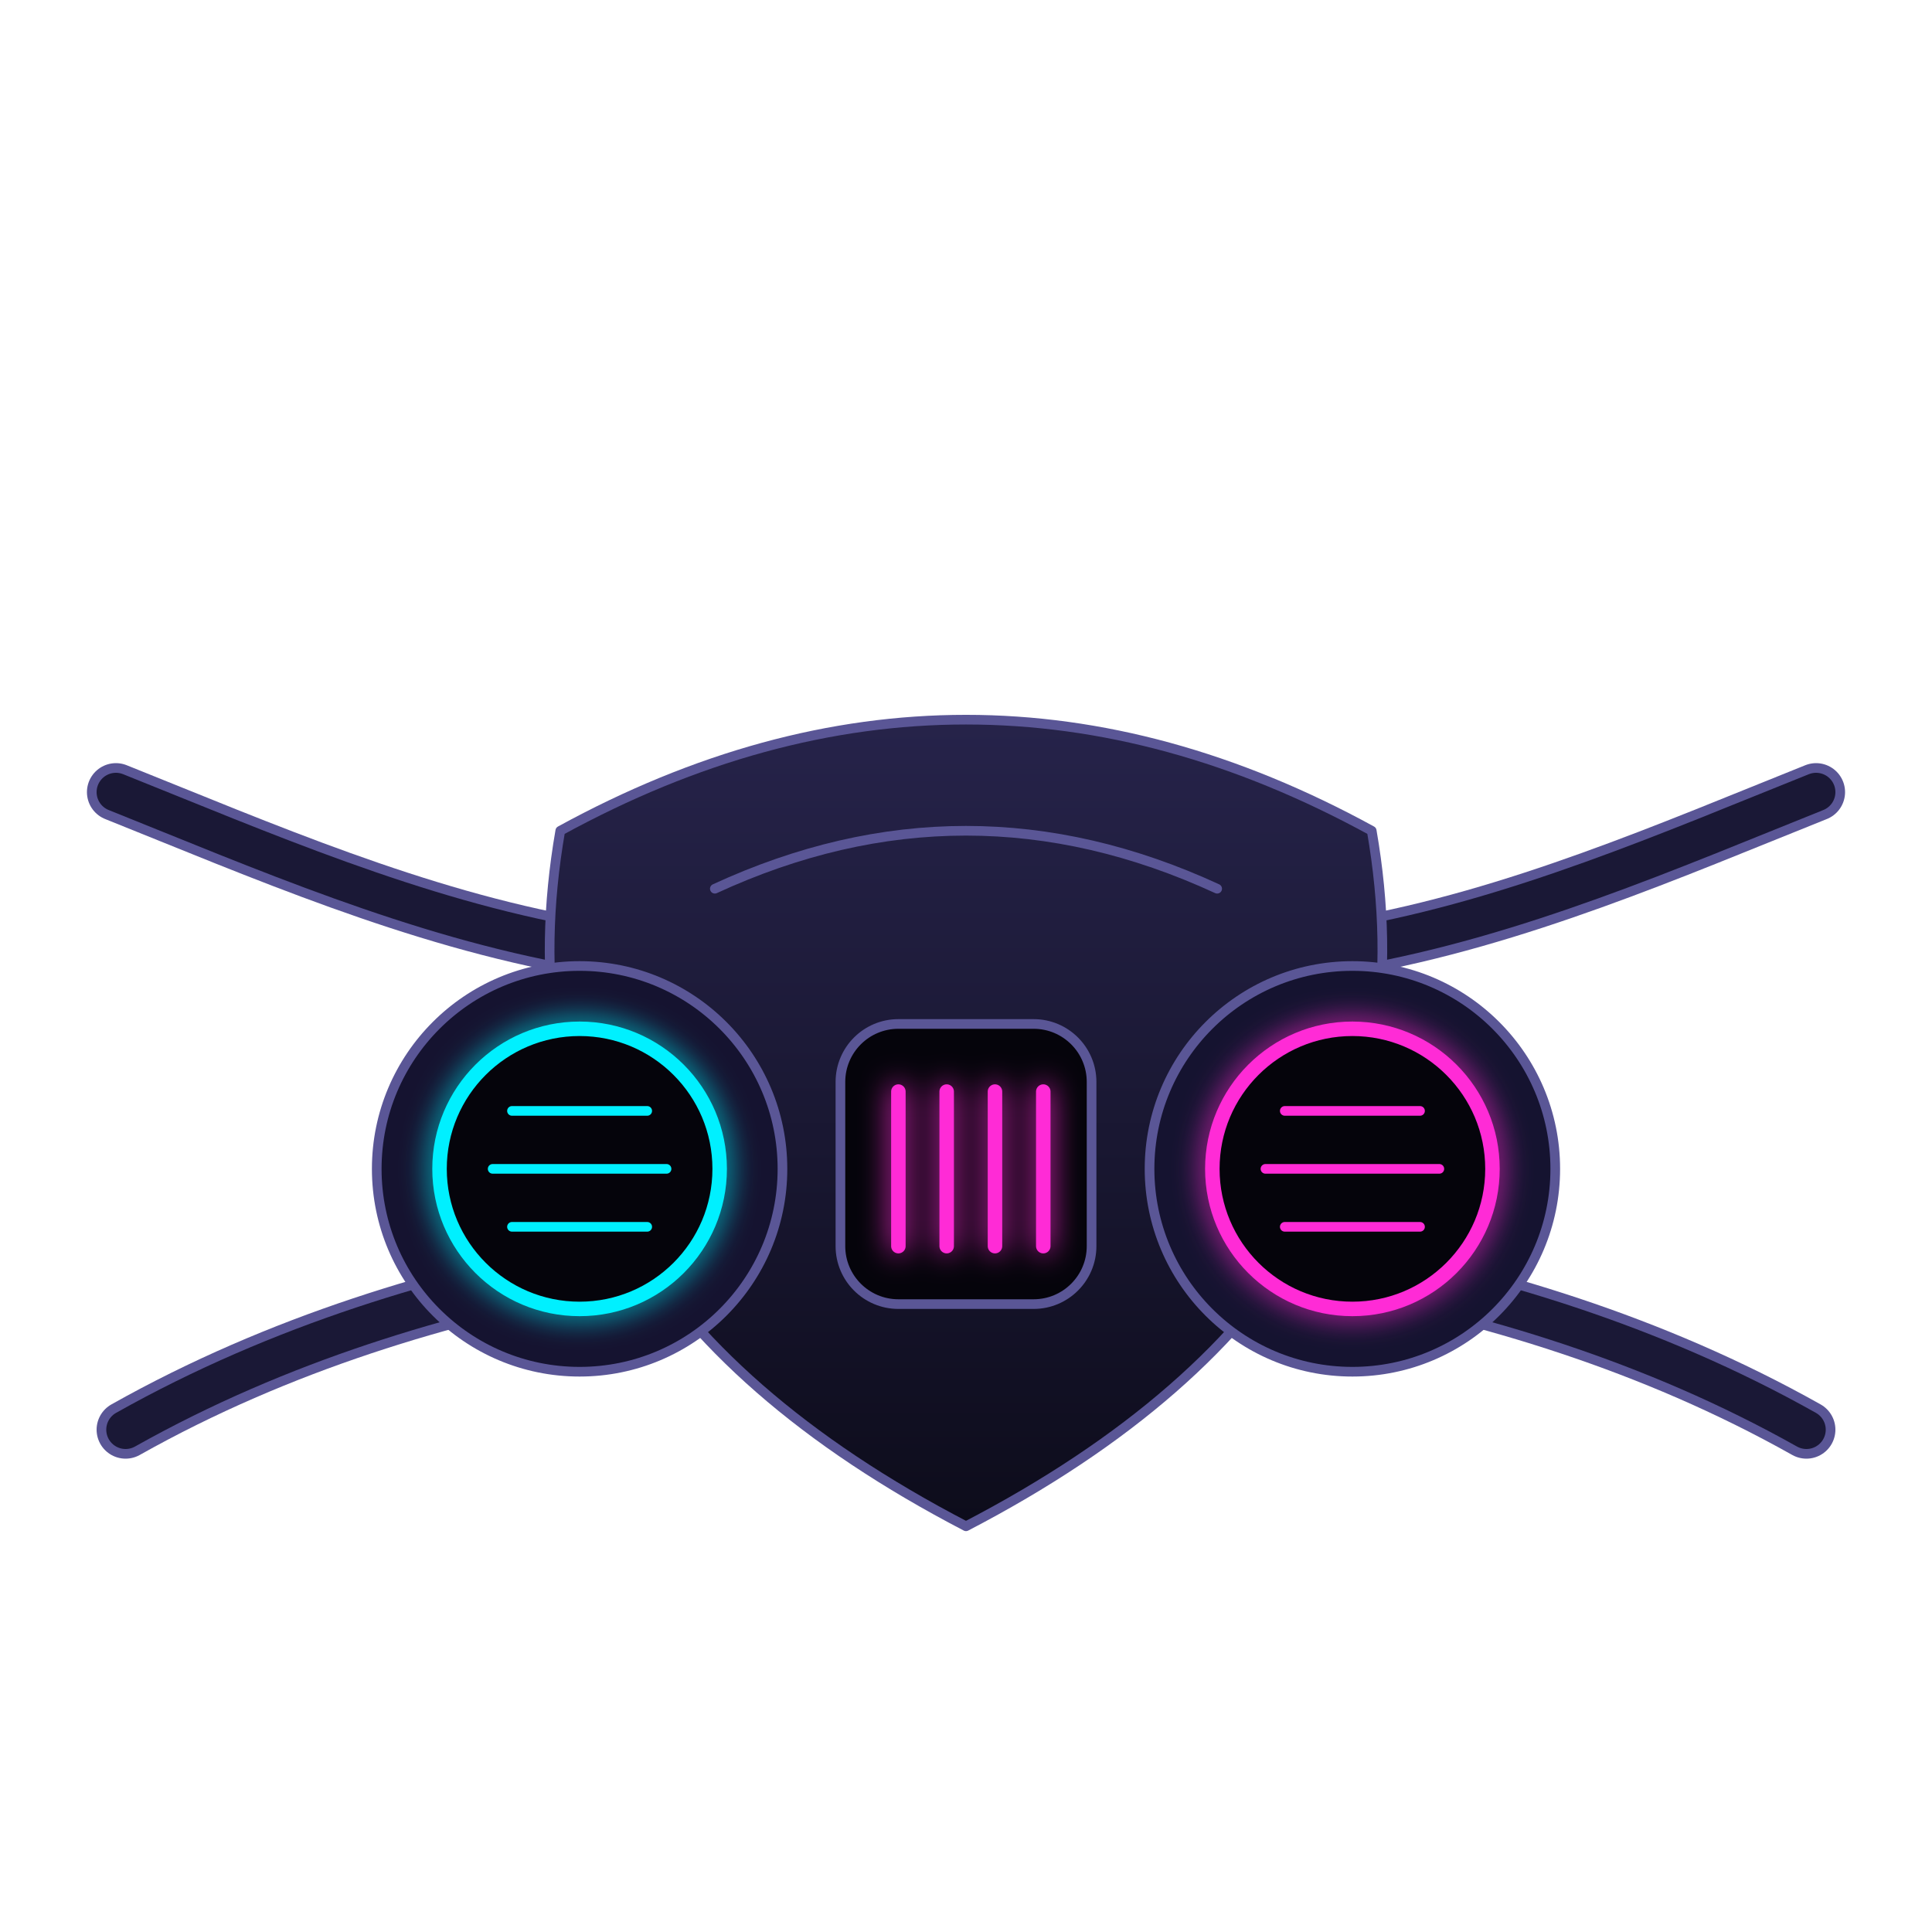
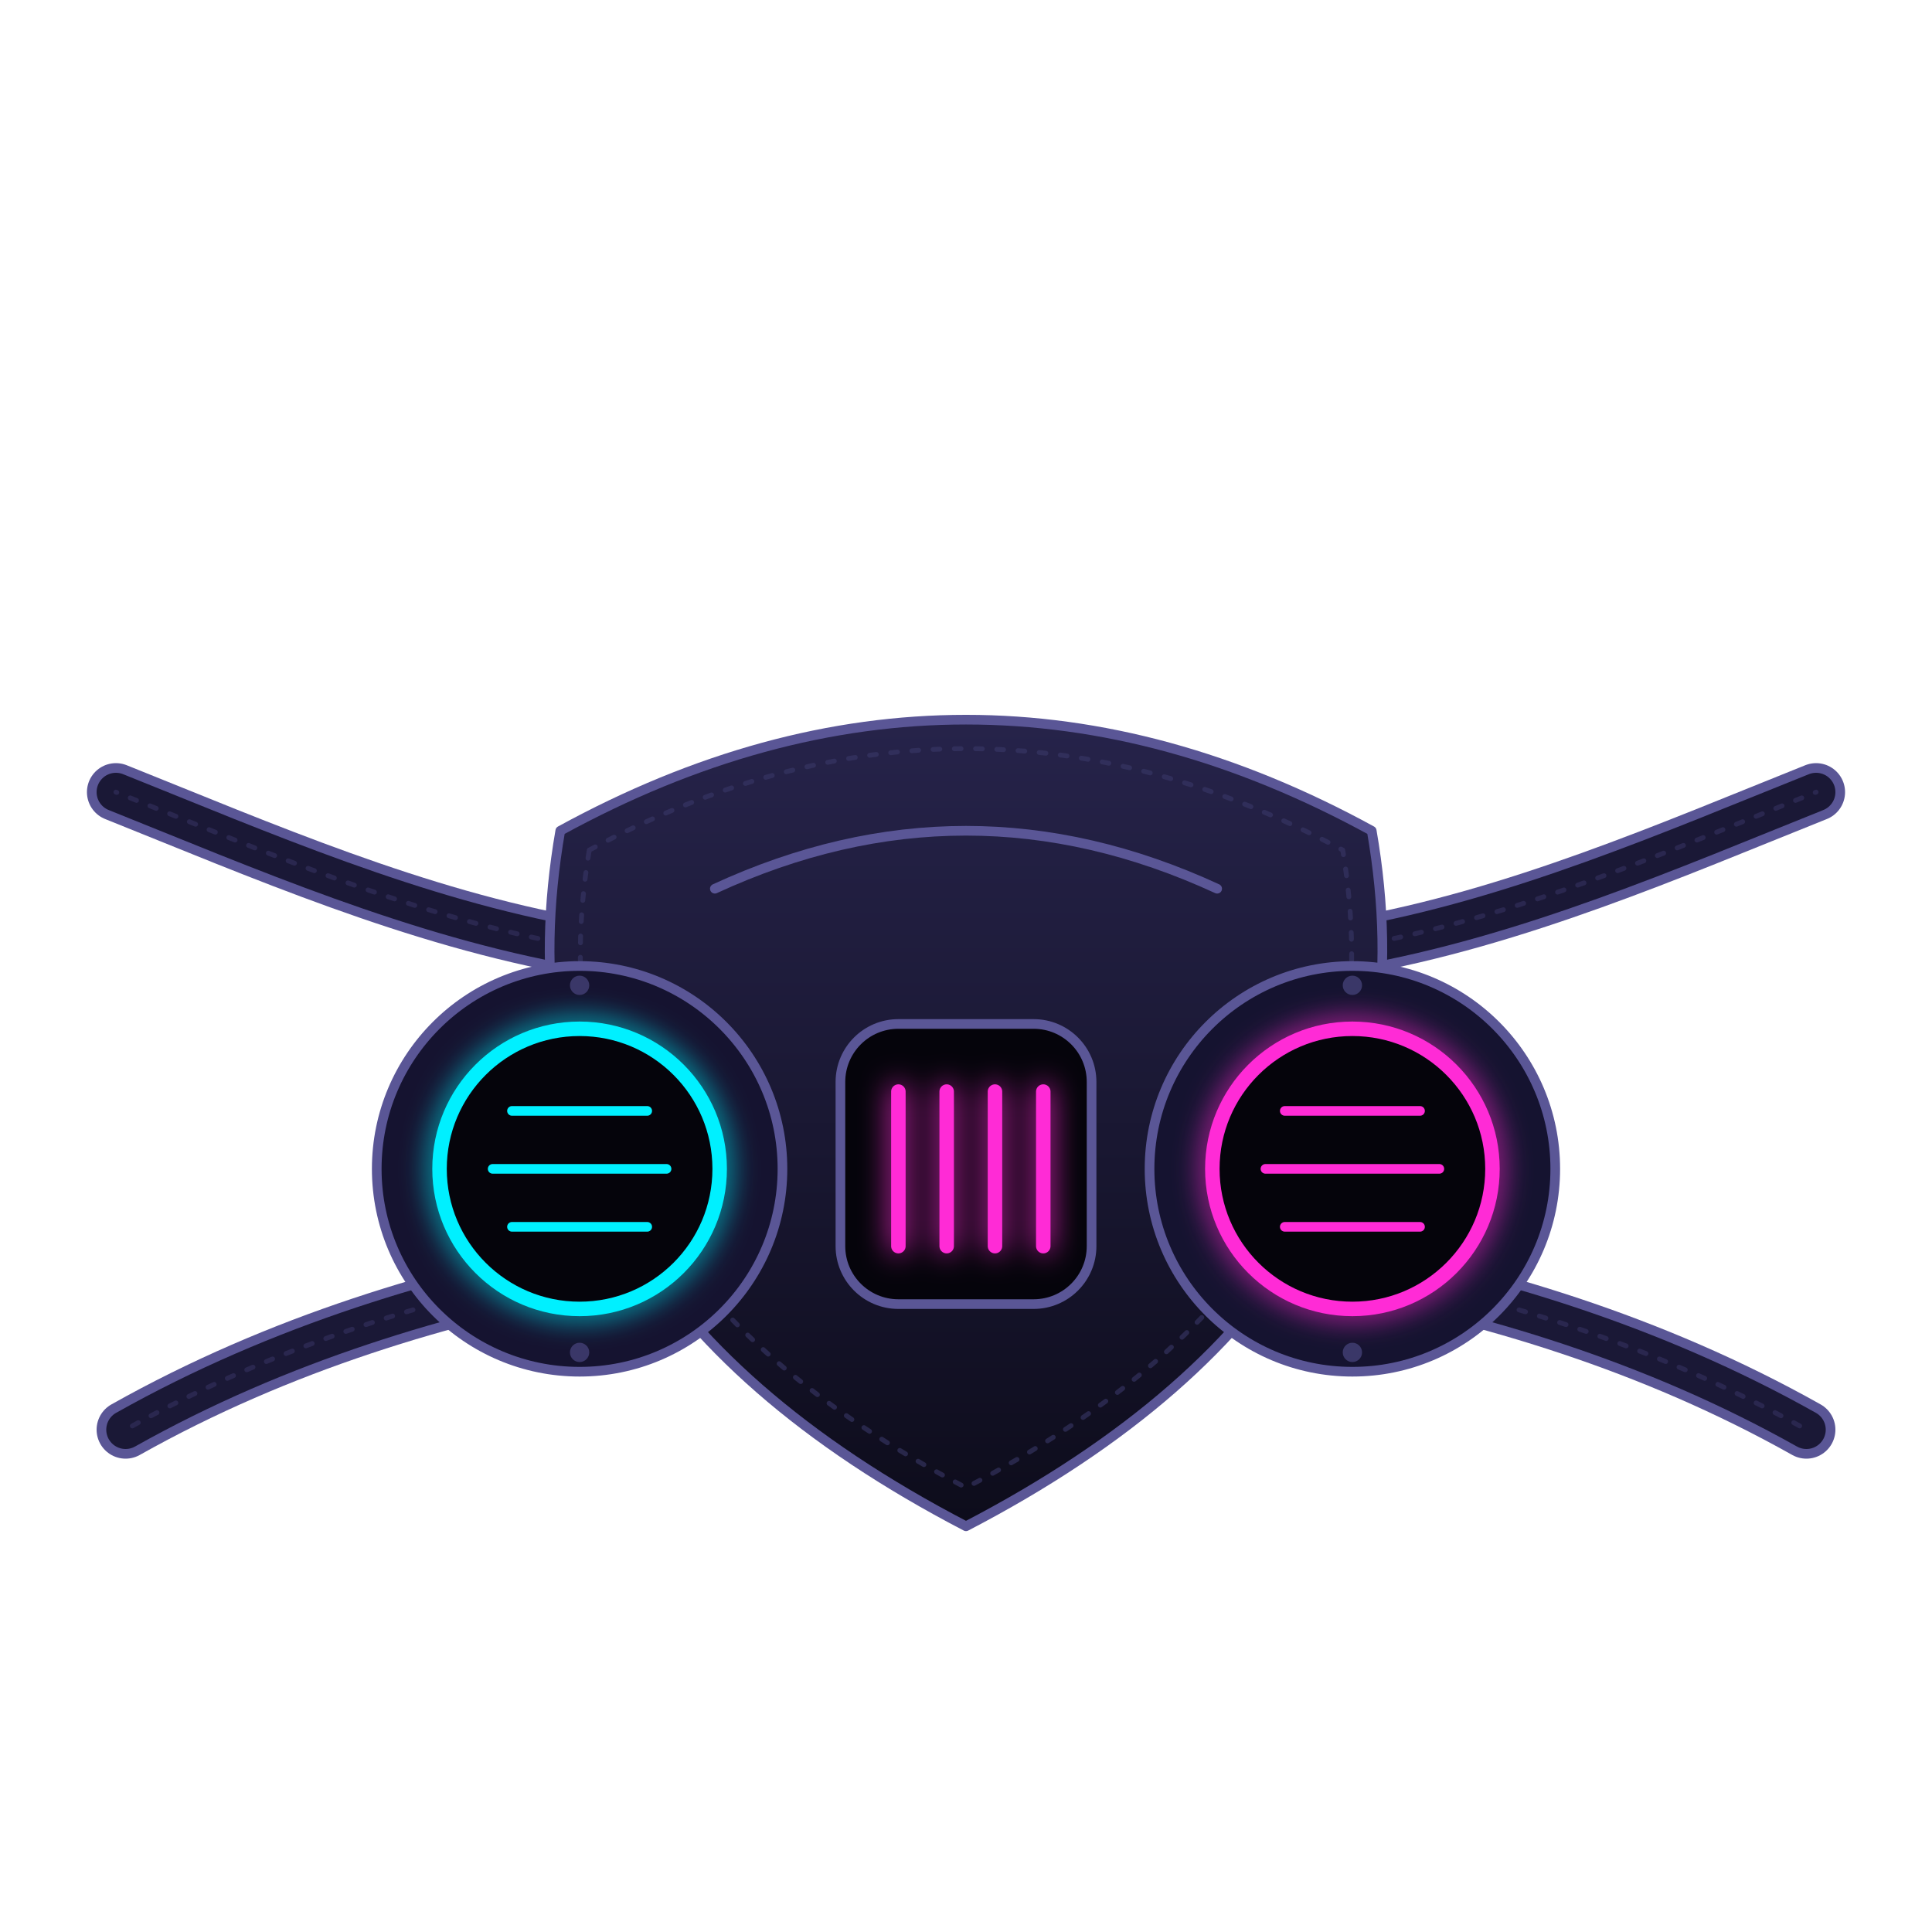
<svg xmlns="http://www.w3.org/2000/svg" viewBox="0 0 400 400" width="400" height="400">
  <defs>
    <linearGradient id="t" x1="0" y1="0" x2="0" y2="1">
      <stop offset="0" stop-color="#26234a" />
      <stop offset="1" stop-color="#0d0c1b" />
    </linearGradient>
    <filter id="n" x="-50%" y="-50%" width="200%" height="200%" color-interpolation-filters="sRGB">
      <feGaussianBlur stdDeviation="3" result="b" />
      <feMerge>
        <feMergeNode in="b" />
        <feMergeNode in="SourceGraphic" />
      </feMerge>
    </filter>
  </defs>
  <g stroke-linejoin="round" stroke-linecap="round" fill="none">
    <path d="M120 196C86 190 54 176 24 164M280 196C314 190 346 176 376 164M124 262C92 268 58 278 26 296M276 262C308 268 342 278 374 296" stroke="#5a5696" stroke-width="12" />
    <path d="M120 196C86 190 54 176 24 164M280 196C314 190 346 176 376 164M124 262C92 268 58 278 26 296M276 262C308 268 342 278 374 296" stroke="#1a1836" stroke-width="8" />
+     <path d="M120 196C86 190 54 176 24 164M280 196C314 190 346 176 376 164M124 262C92 268 58 278 26 296M276 262C308 268 342 278 374 296" stroke="#3a3768" stroke-width="1" stroke-dasharray="1.4 3" stroke-opacity=".5" />
    <path d="M116 172Q200 126 284 172Q300 264 200 316Q100 264 116 172Z" fill="url(#t)" stroke="#5a5696" stroke-width="2" />
+     <path d="M122 176Q200 134 278 176Q292 260 200 308Q108 260 122 176Z" stroke="#3a3768" stroke-width="1" stroke-dasharray="1.4 3" stroke-opacity=".6" />
    <path d="M148 184Q200 160 252 184" stroke="#5a5696" stroke-width="2" />
    <circle cx="120" cy="242" r="42" fill="#151330" stroke="#5a5696" stroke-width="2" />
    <circle cx="120" cy="242" r="29" fill="#05040b" stroke="#00f0ff" stroke-width="3" filter="url(#n)" />
    <path d="M102 242H138M106 230H134M106 254H134" stroke="#00f0ff" stroke-width="2" />
+     <circle cx="120" cy="204" r="2" fill="#3a3768" stroke="none" />
+     <circle cx="120" cy="280" r="2" fill="#3a3768" stroke="none" />
    <circle cx="280" cy="242" r="42" fill="#151330" stroke="#5a5696" stroke-width="2" />
    <circle cx="280" cy="242" r="29" fill="#05040b" stroke="#ff2bd6" stroke-width="3" filter="url(#n)" />
    <path d="M262 242H298M266 230H294M266 254H294" stroke="#ff2bd6" stroke-width="2" />
+     <circle cx="280" cy="204" r="2" fill="#3a3768" stroke="none" />
+     <circle cx="280" cy="280" r="2" fill="#3a3768" stroke="none" />
    <rect x="174" y="212" width="52" height="58" rx="12" fill="#05040b" stroke="#5a5696" stroke-width="2" />
    <path d="M186 226V258M196 226V258M206 226V258M216 226V258" stroke="#ff2bd6" stroke-width="3" filter="url(#n)" />
  </g>
</svg>
